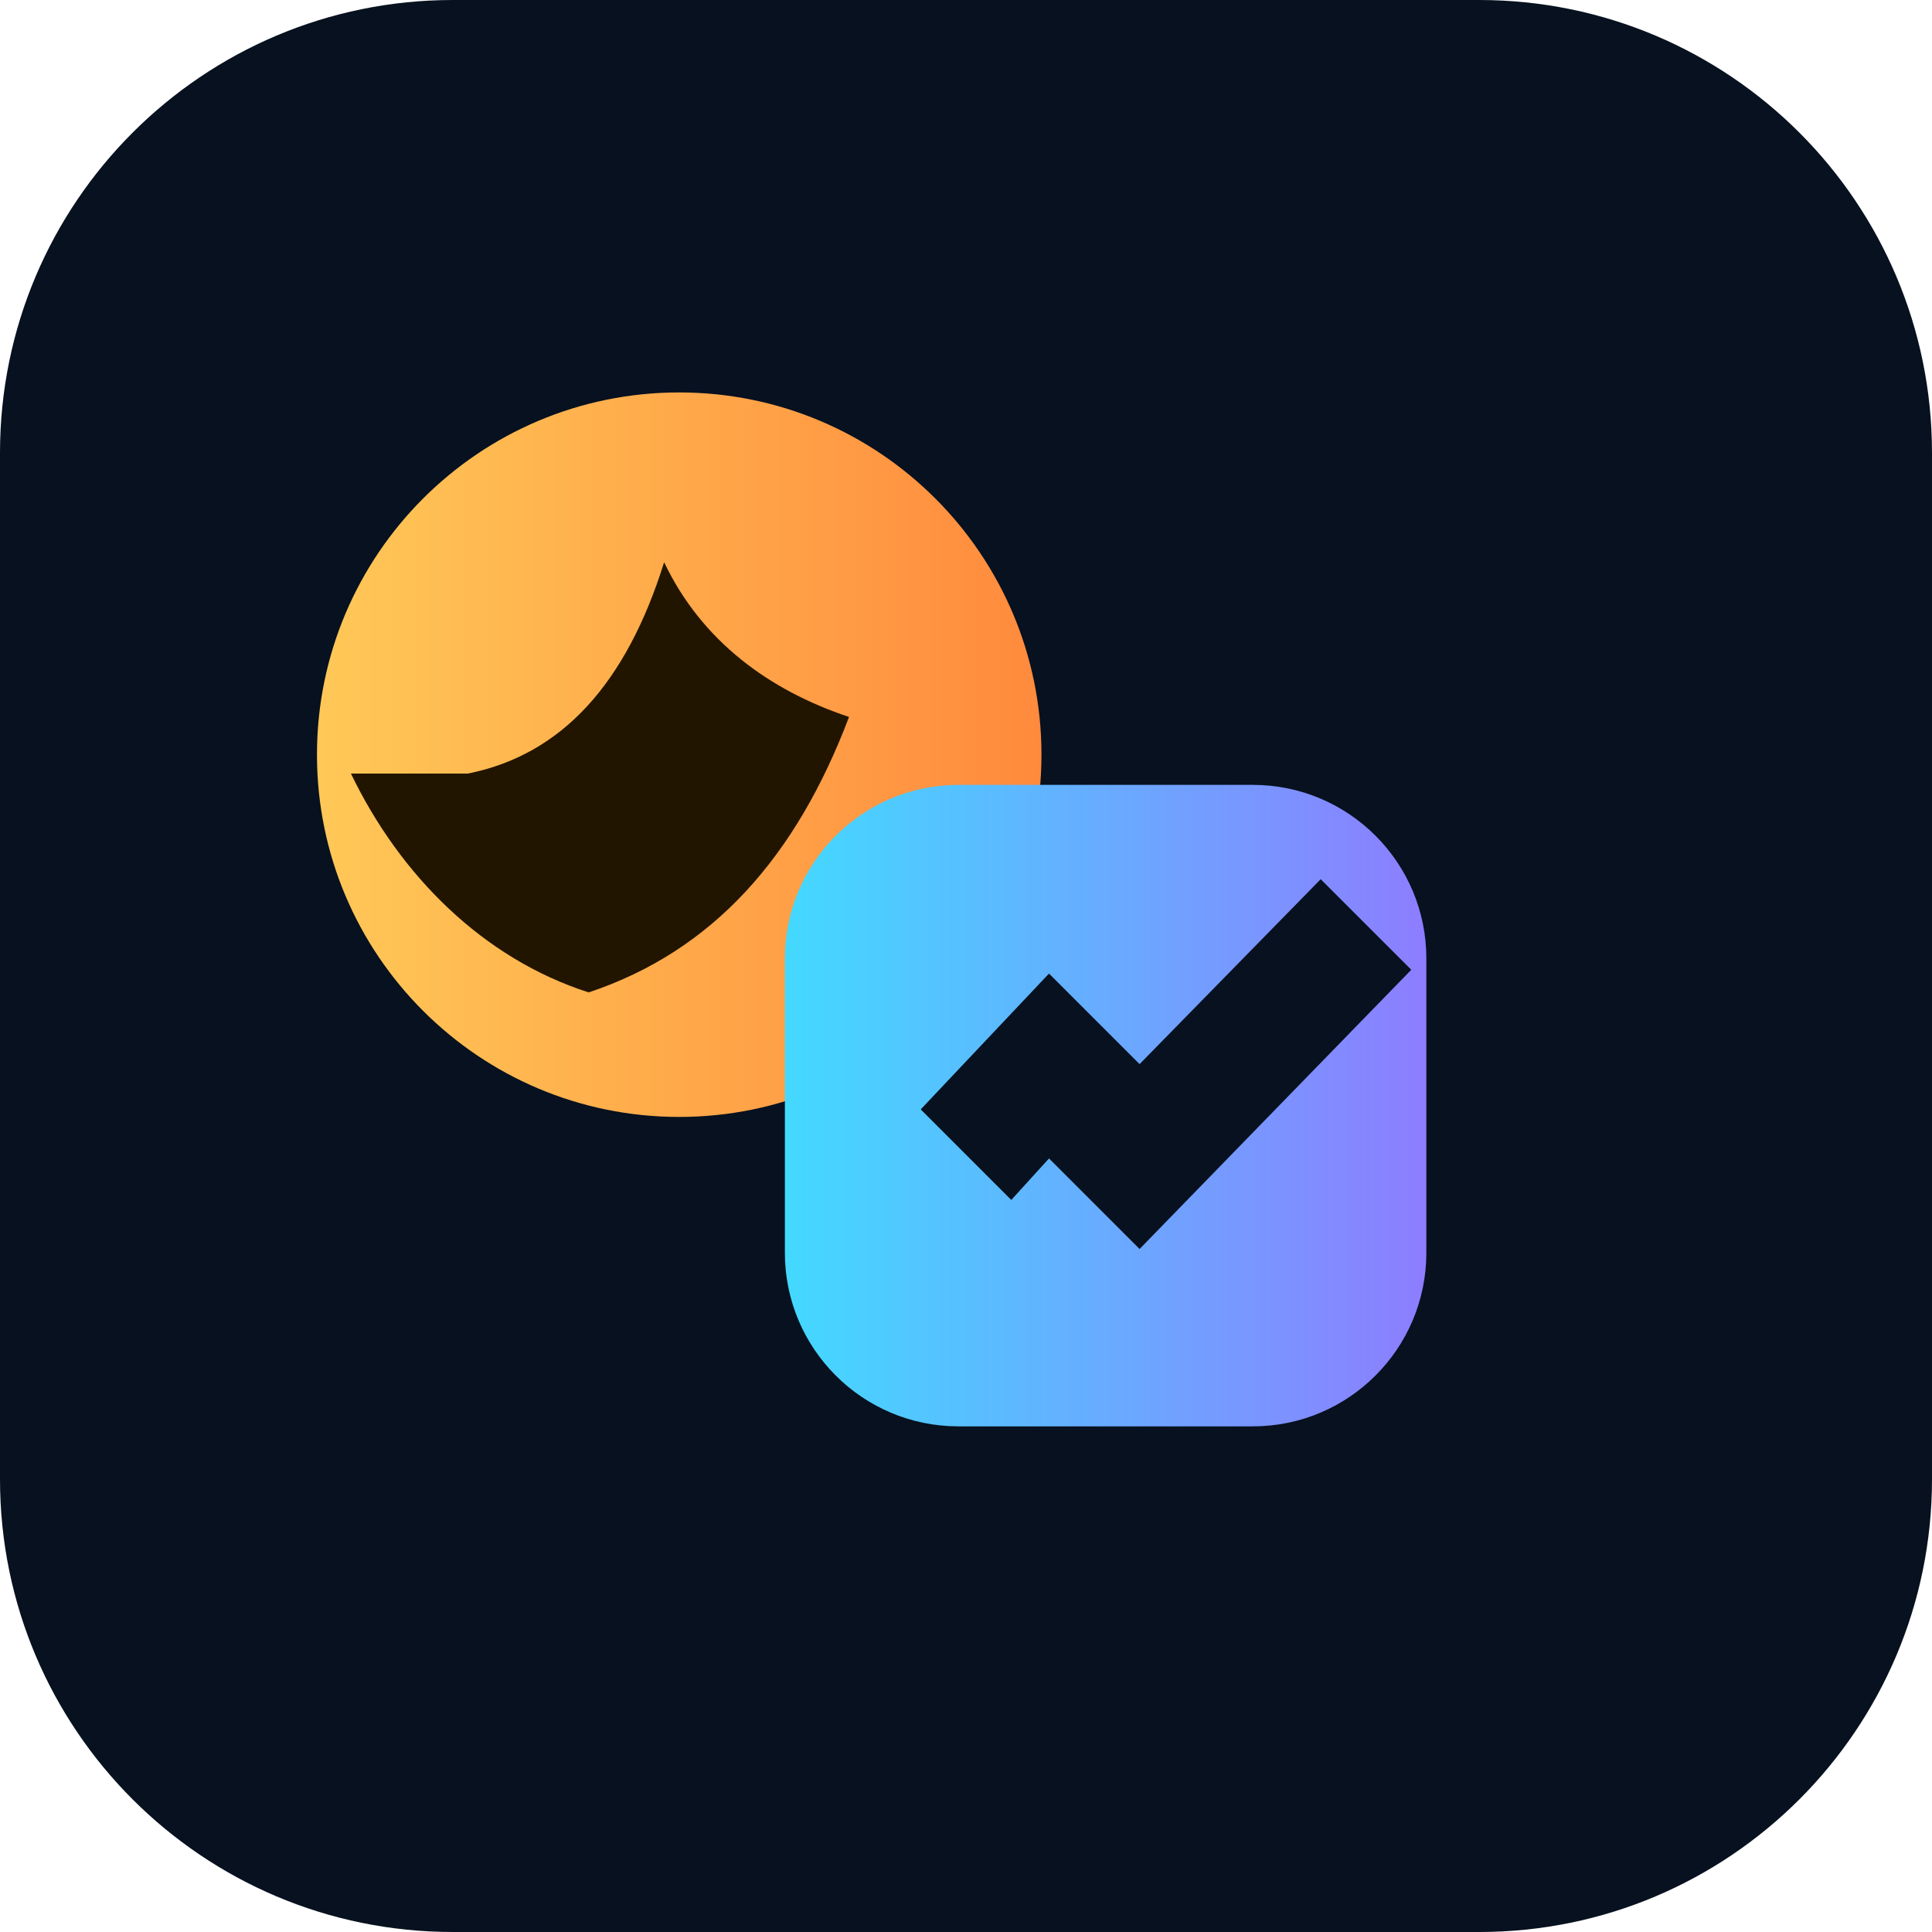
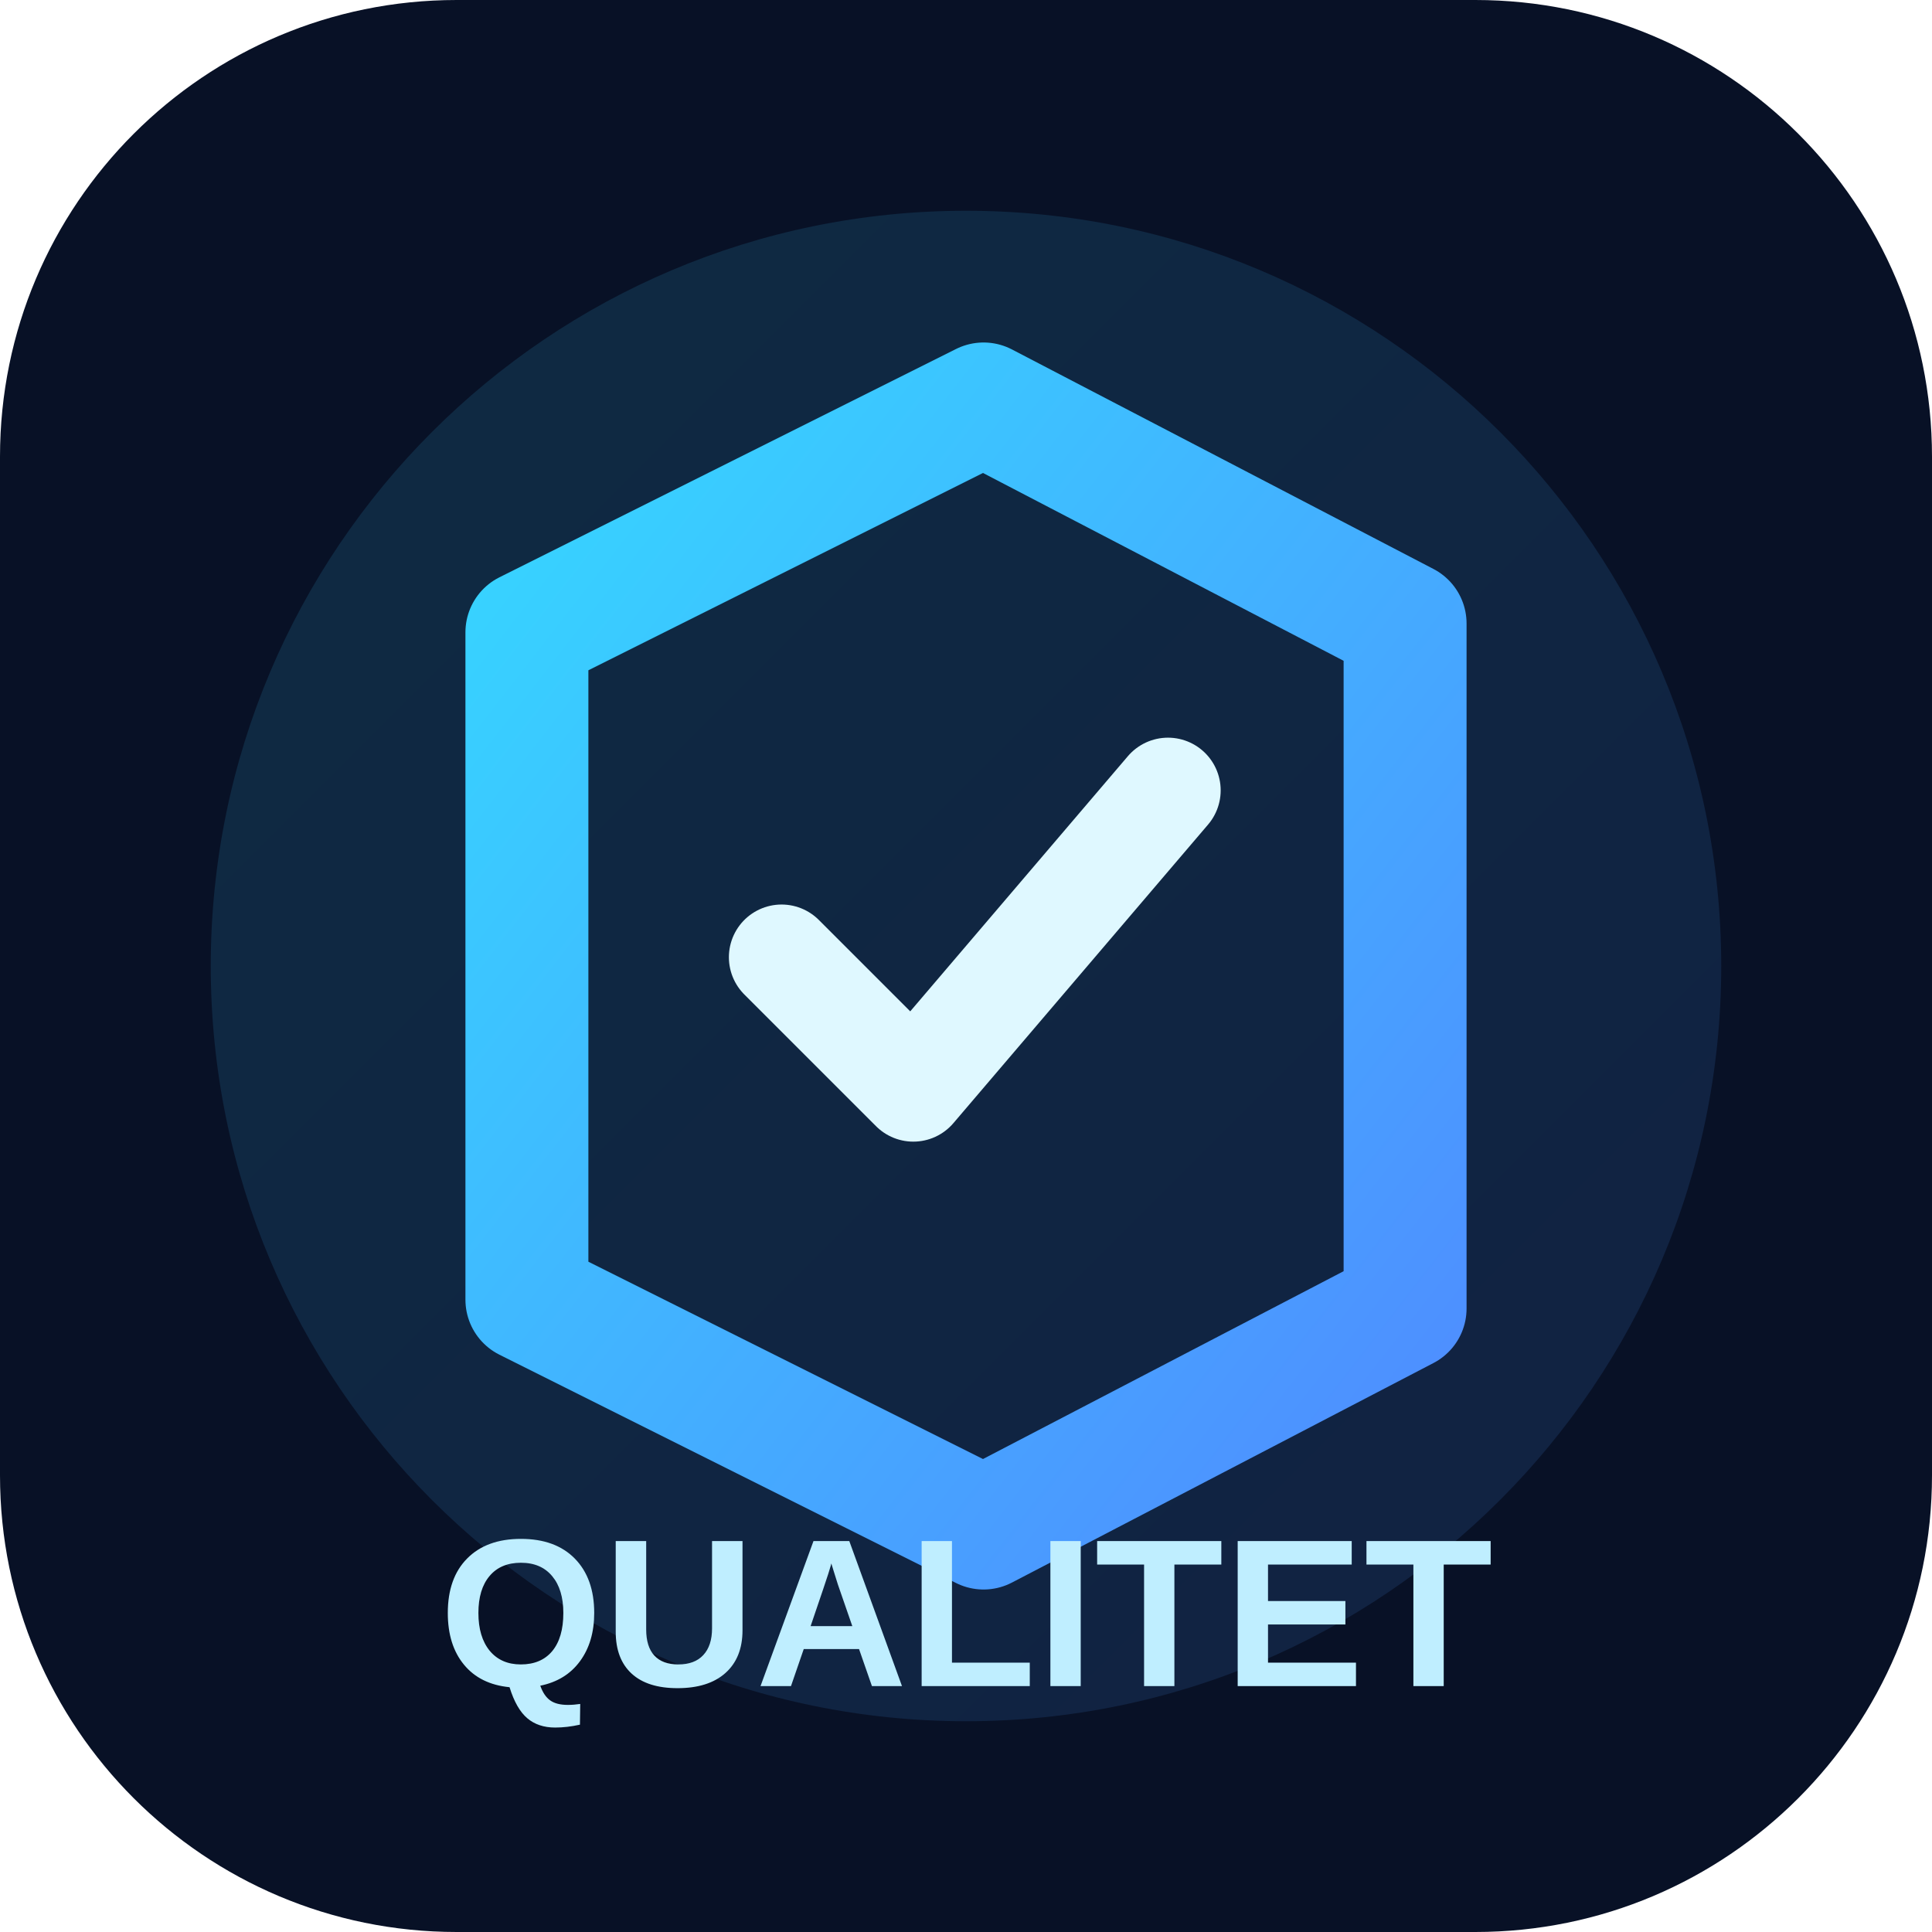
- <svg xmlns="http://www.w3.org/2000/svg" width="512" height="512" viewBox="0 0 512 512">
+ <svg xmlns="http://www.w3.org/2000/svg" viewBox="0 0 220 220">
  <defs>
-     <linearGradient id="gold" x1="0" x2="1">
-       <stop stop-color="#ffc857" />
-       <stop offset="1" stop-color="#ff8a3d" />
-     </linearGradient>
-     <linearGradient id="vio" x1="0" x2="1">
-       <stop stop-color="#43d9ff" />
-       <stop offset="1" stop-color="#8d7dff" />
+     <linearGradient id="g2" x1="0" y1="0" x2="1" y2="1">
+       <stop offset="0%" stop-color="#36d6ff" />
+       <stop offset="100%" stop-color="#4f8cff" />
    </linearGradient>
  </defs>
-   <rect width="512" height="512" rx="120" fill="#07111f" />
-   <circle cx="180" cy="200" r="96" fill="url(#gold)" />
-   <rect x="208" y="208" width="170" height="170" rx="46" fill="url(#vio)" />
-   <path d="M124 205c25-5 42-24 52-56 10 21 28 34 49 41-14 37-36 62-69 73-28-9-50-31-63-58 10 0 20 0 31 0z" fill="#221500" />
-   <path d="M244 294l34-36 24 24 48-49 24 24-72 74-24-24-10 11z" fill="#07111f" />
+   <rect width="220" height="220" rx="52" fill="#081126" />
+   <circle cx="110" cy="110" r="86" fill="url(#g2)" opacity=".13" />
+   <path d="M60 148V72l52-26 48 25v78l-48 25-52-26z" fill="none" stroke="url(#g2)" stroke-width="14" stroke-linejoin="round" />
+   <path d="M89 109l15 15 29-34" fill="none" stroke="#dff8ff" stroke-width="12" stroke-linecap="round" stroke-linejoin="round" />
+   <text x="110" y="192" font-family="Arial, sans-serif" font-size="24" font-weight="700" text-anchor="middle" fill="#bfeeff">QUALITET</text>
</svg>
